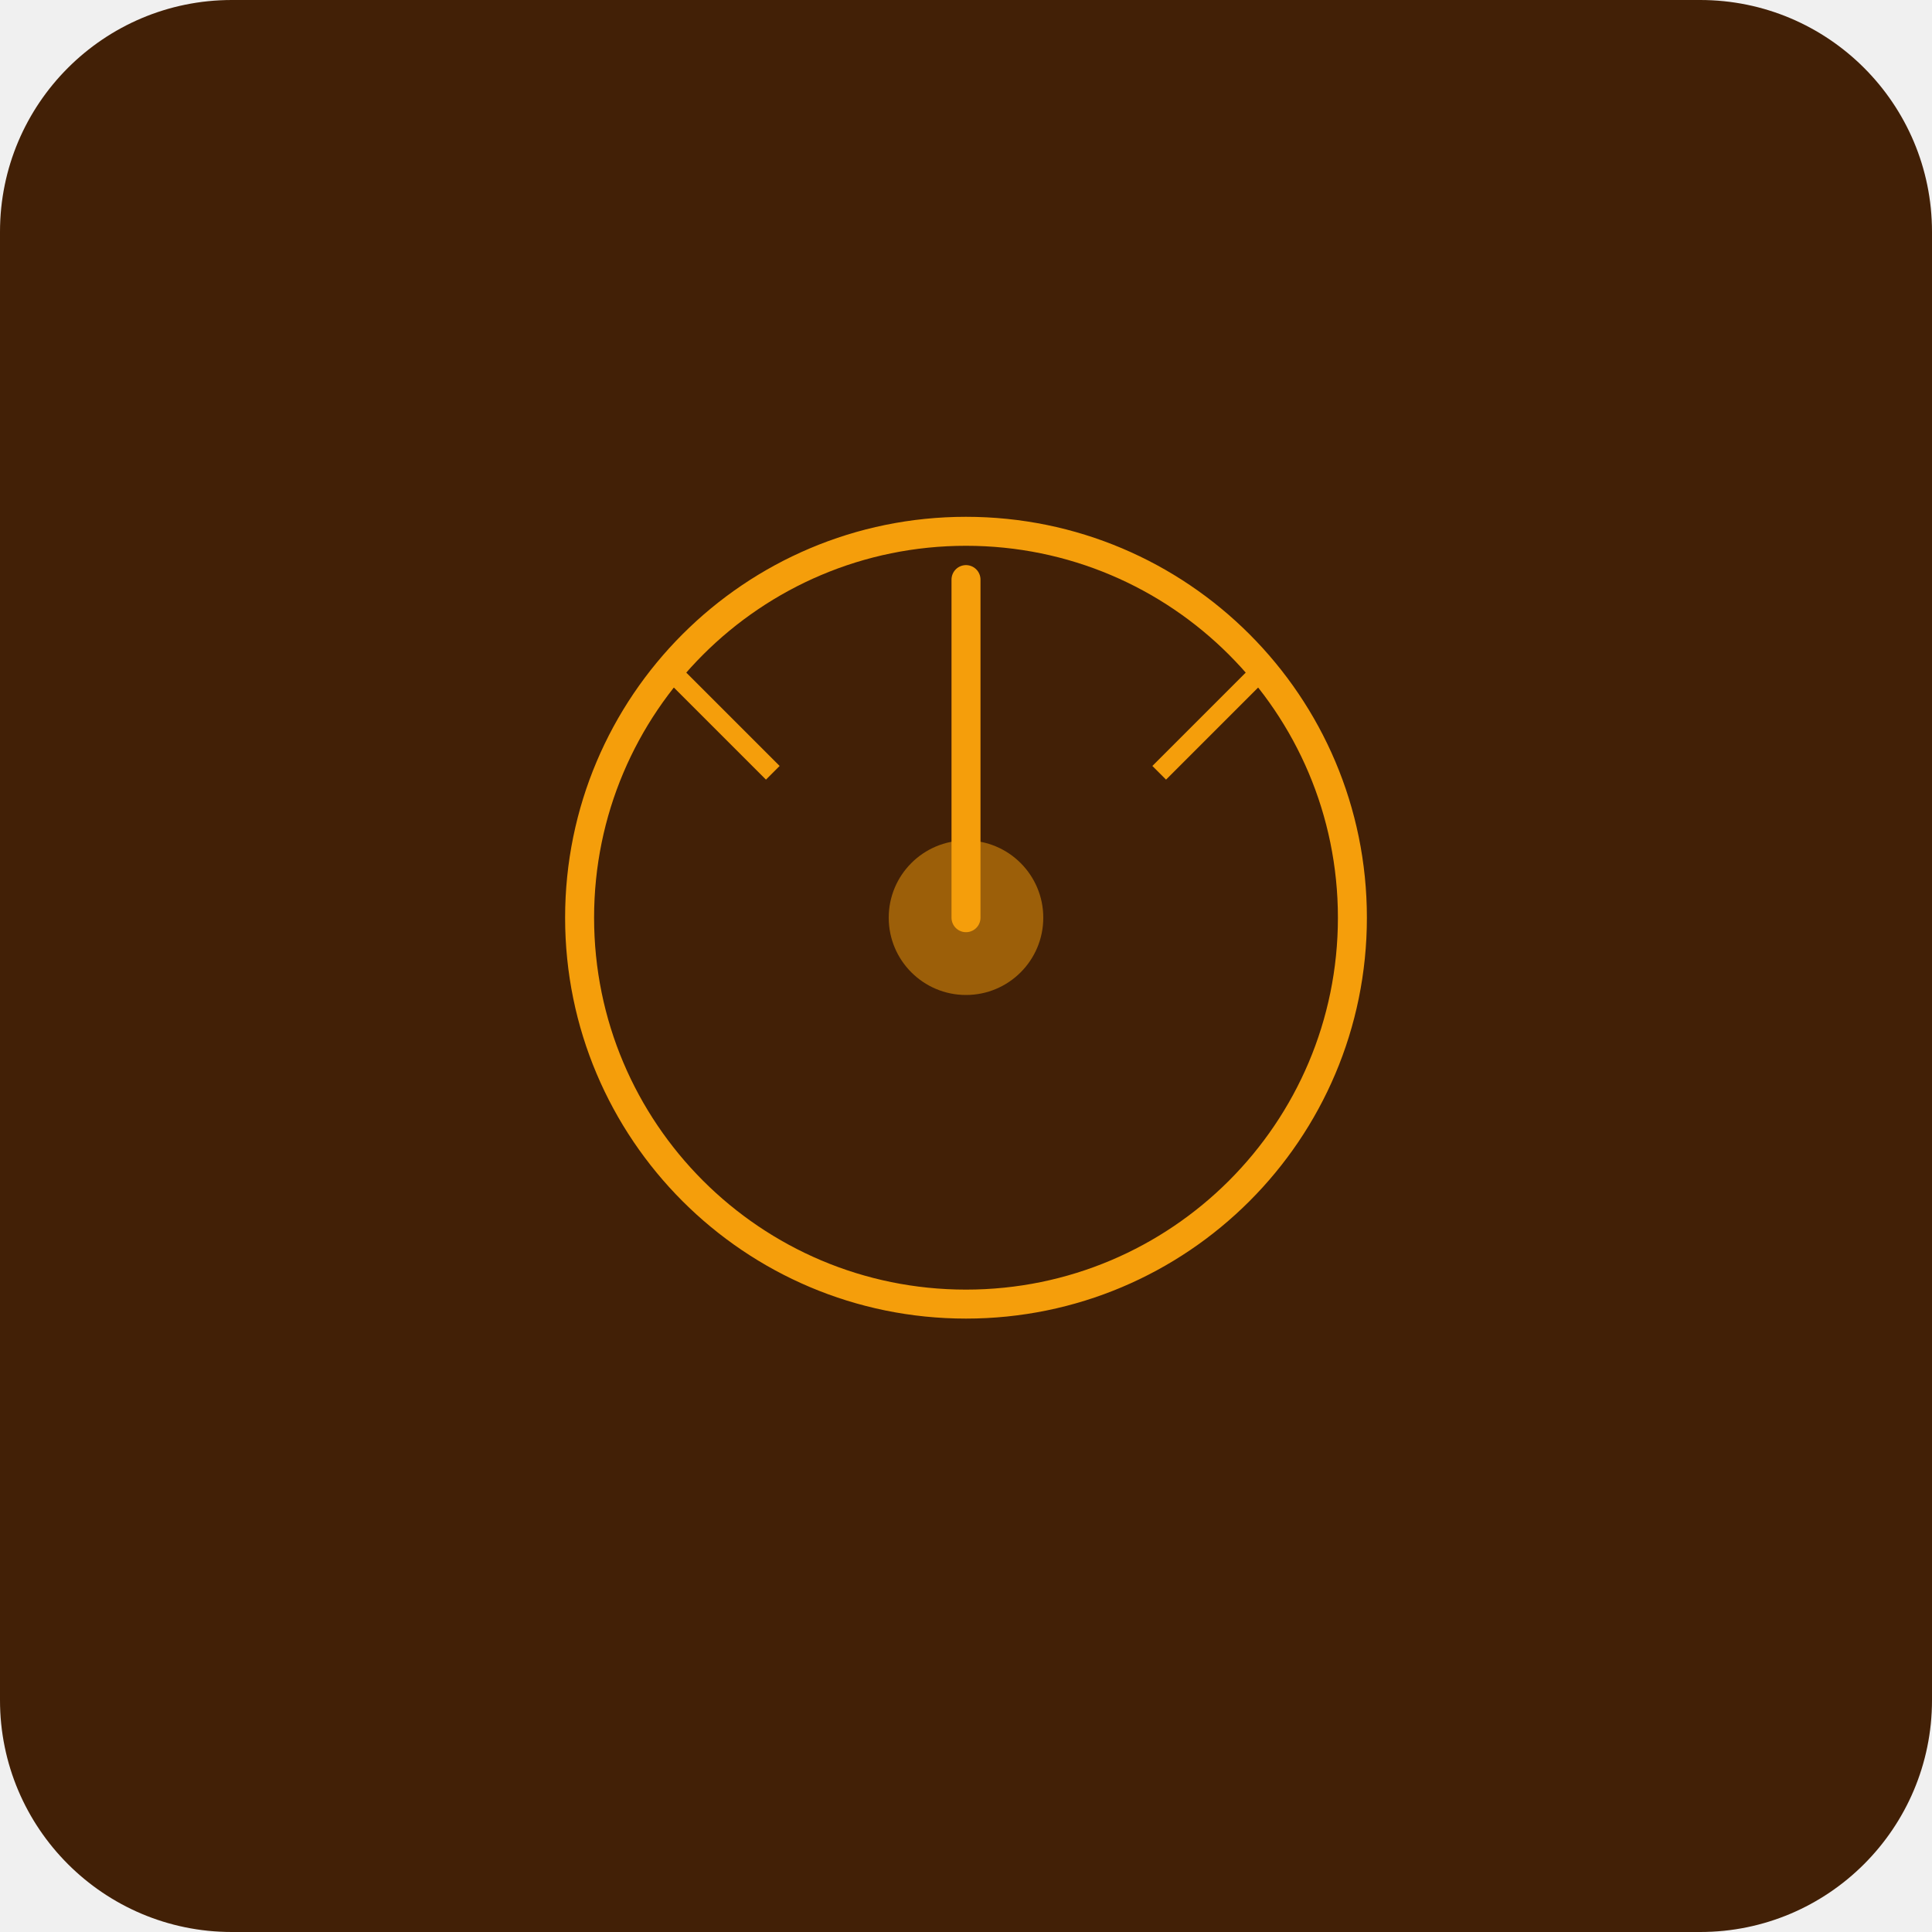
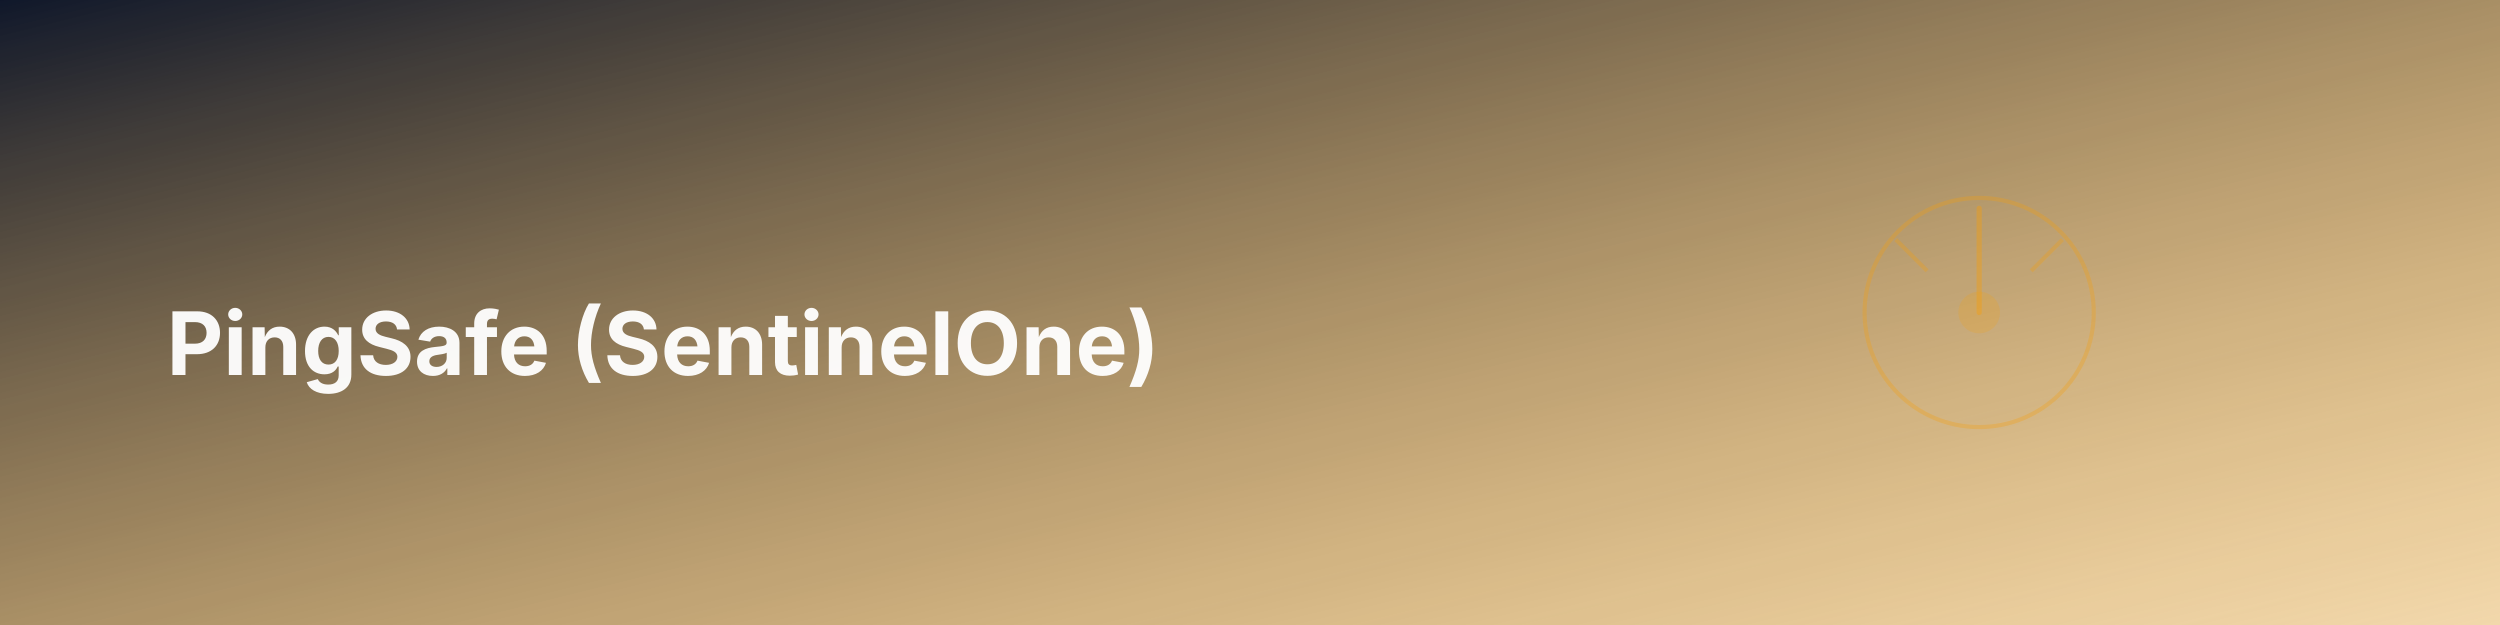
- <svg xmlns="http://www.w3.org/2000/svg" viewBox="0 0 200 200" width="200" height="200">
-   <rect width="200" height="200" rx="24" fill="#422006" />
-   <circle cx="100" cy="95" r="40" fill="none" stroke="#f59e0b" stroke-width="3" />
-   <path d="M100 60 L100 95" stroke="#f59e0b" stroke-width="3" stroke-linecap="round" />
-   <circle cx="100" cy="95" r="8" fill="#f59e0b" opacity="0.5" />
-   <path d="M70 70 L80 80" stroke="#f59e0b" stroke-width="2" />
-   <path d="M130 70 L120 80" stroke="#f59e0b" stroke-width="2" />
+ <svg xmlns="http://www.w3.org/2000/svg" viewBox="0 0 1200 300" width="1200" height="300">
+   <defs>
+     <linearGradient id="bg_pingsafe" x1="0%" y1="0%" x2="100%" y2="100%">
+       <stop offset="0%" style="stop-color:#0f172a;stop-opacity:1" />
+       <stop offset="100%" style="stop-color:#f59e0b;stop-opacity:0.3" />
+     </linearGradient>
+   </defs>
+   <rect width="1200" height="300" rx="0" fill="url(#bg_pingsafe)" />
+   <circle cx="950" cy="150" r="55" fill="none" stroke="#f59e0b" stroke-width="2" opacity="0.3" />
+   <path d="M950 100 L950 150" stroke="#f59e0b" stroke-width="2.5" opacity="0.4" stroke-linecap="round" />
+   <circle cx="950" cy="150" r="10" fill="#f59e0b" opacity="0.2" />
+   <path d="M910 115 L925 130" stroke="#f59e0b" stroke-width="2" opacity="0.3" />
+   <path d="M990 115 L975 130" stroke="#f59e0b" stroke-width="2" opacity="0.3" />
+   <text x="80" y="180" font-family="system-ui, -apple-system, sans-serif" font-size="42" font-weight="700" fill="white" opacity="0.95">PingSafe (SentinelOne)</text>
</svg>
